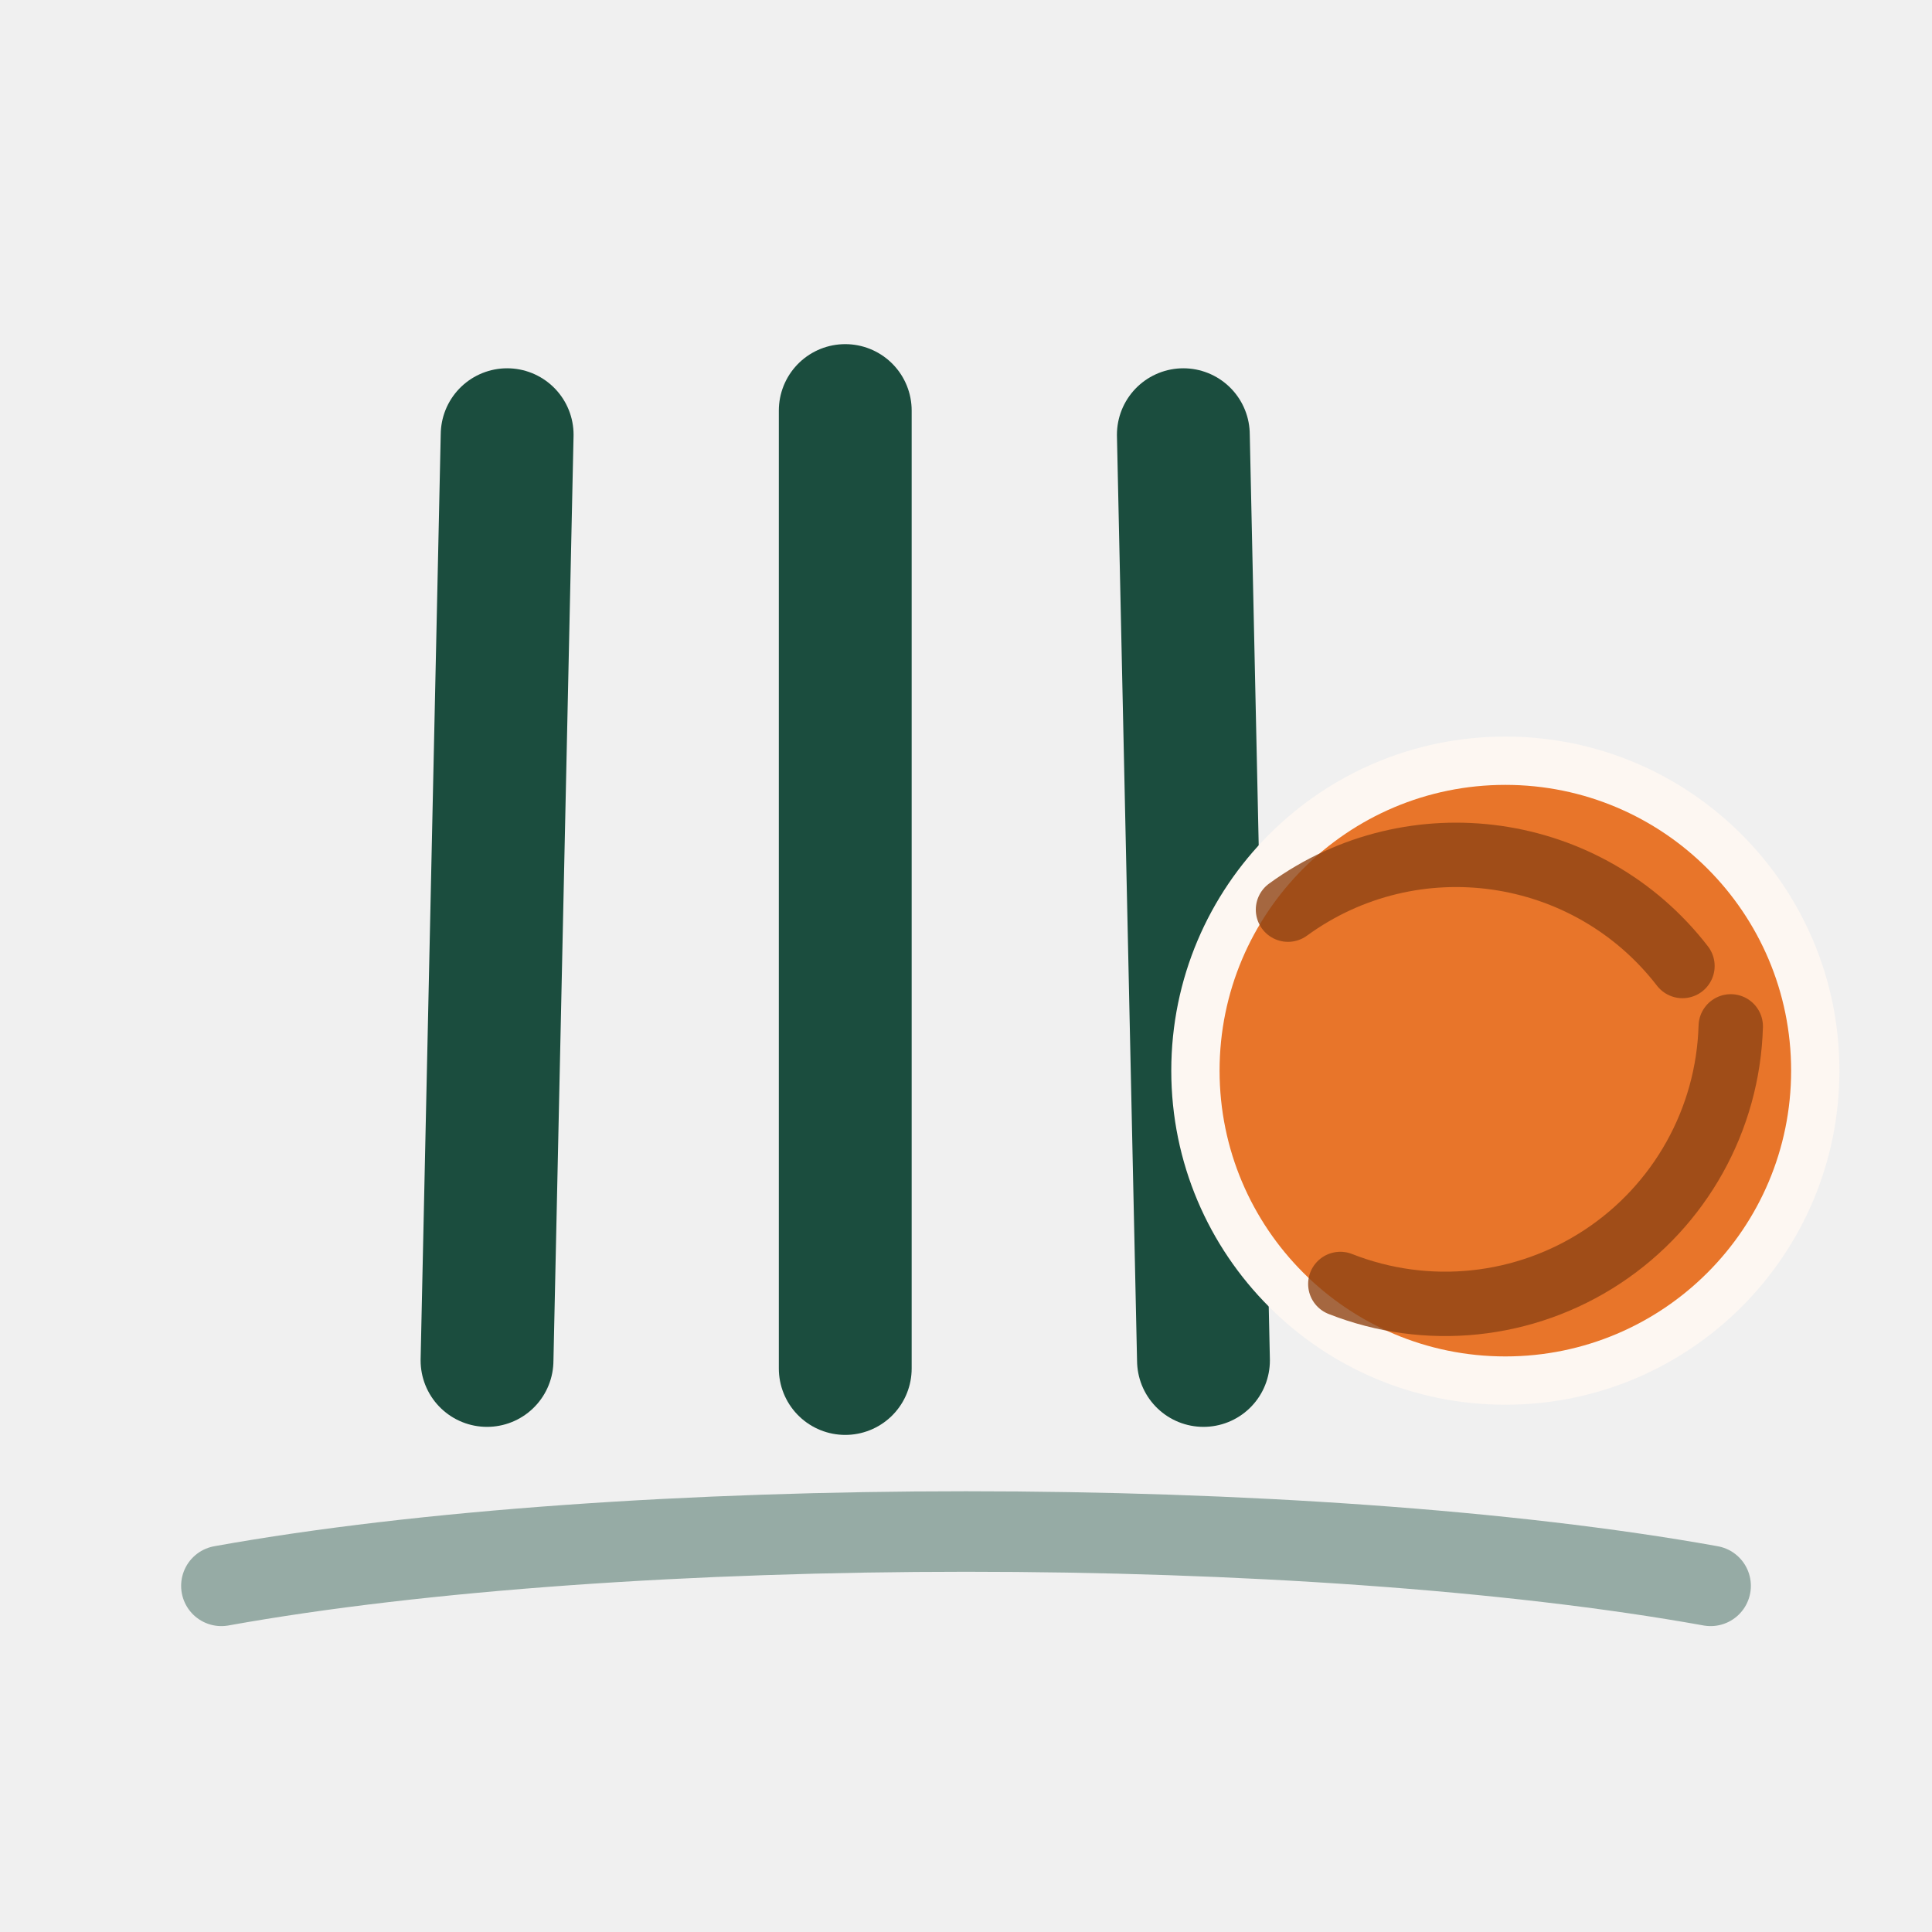
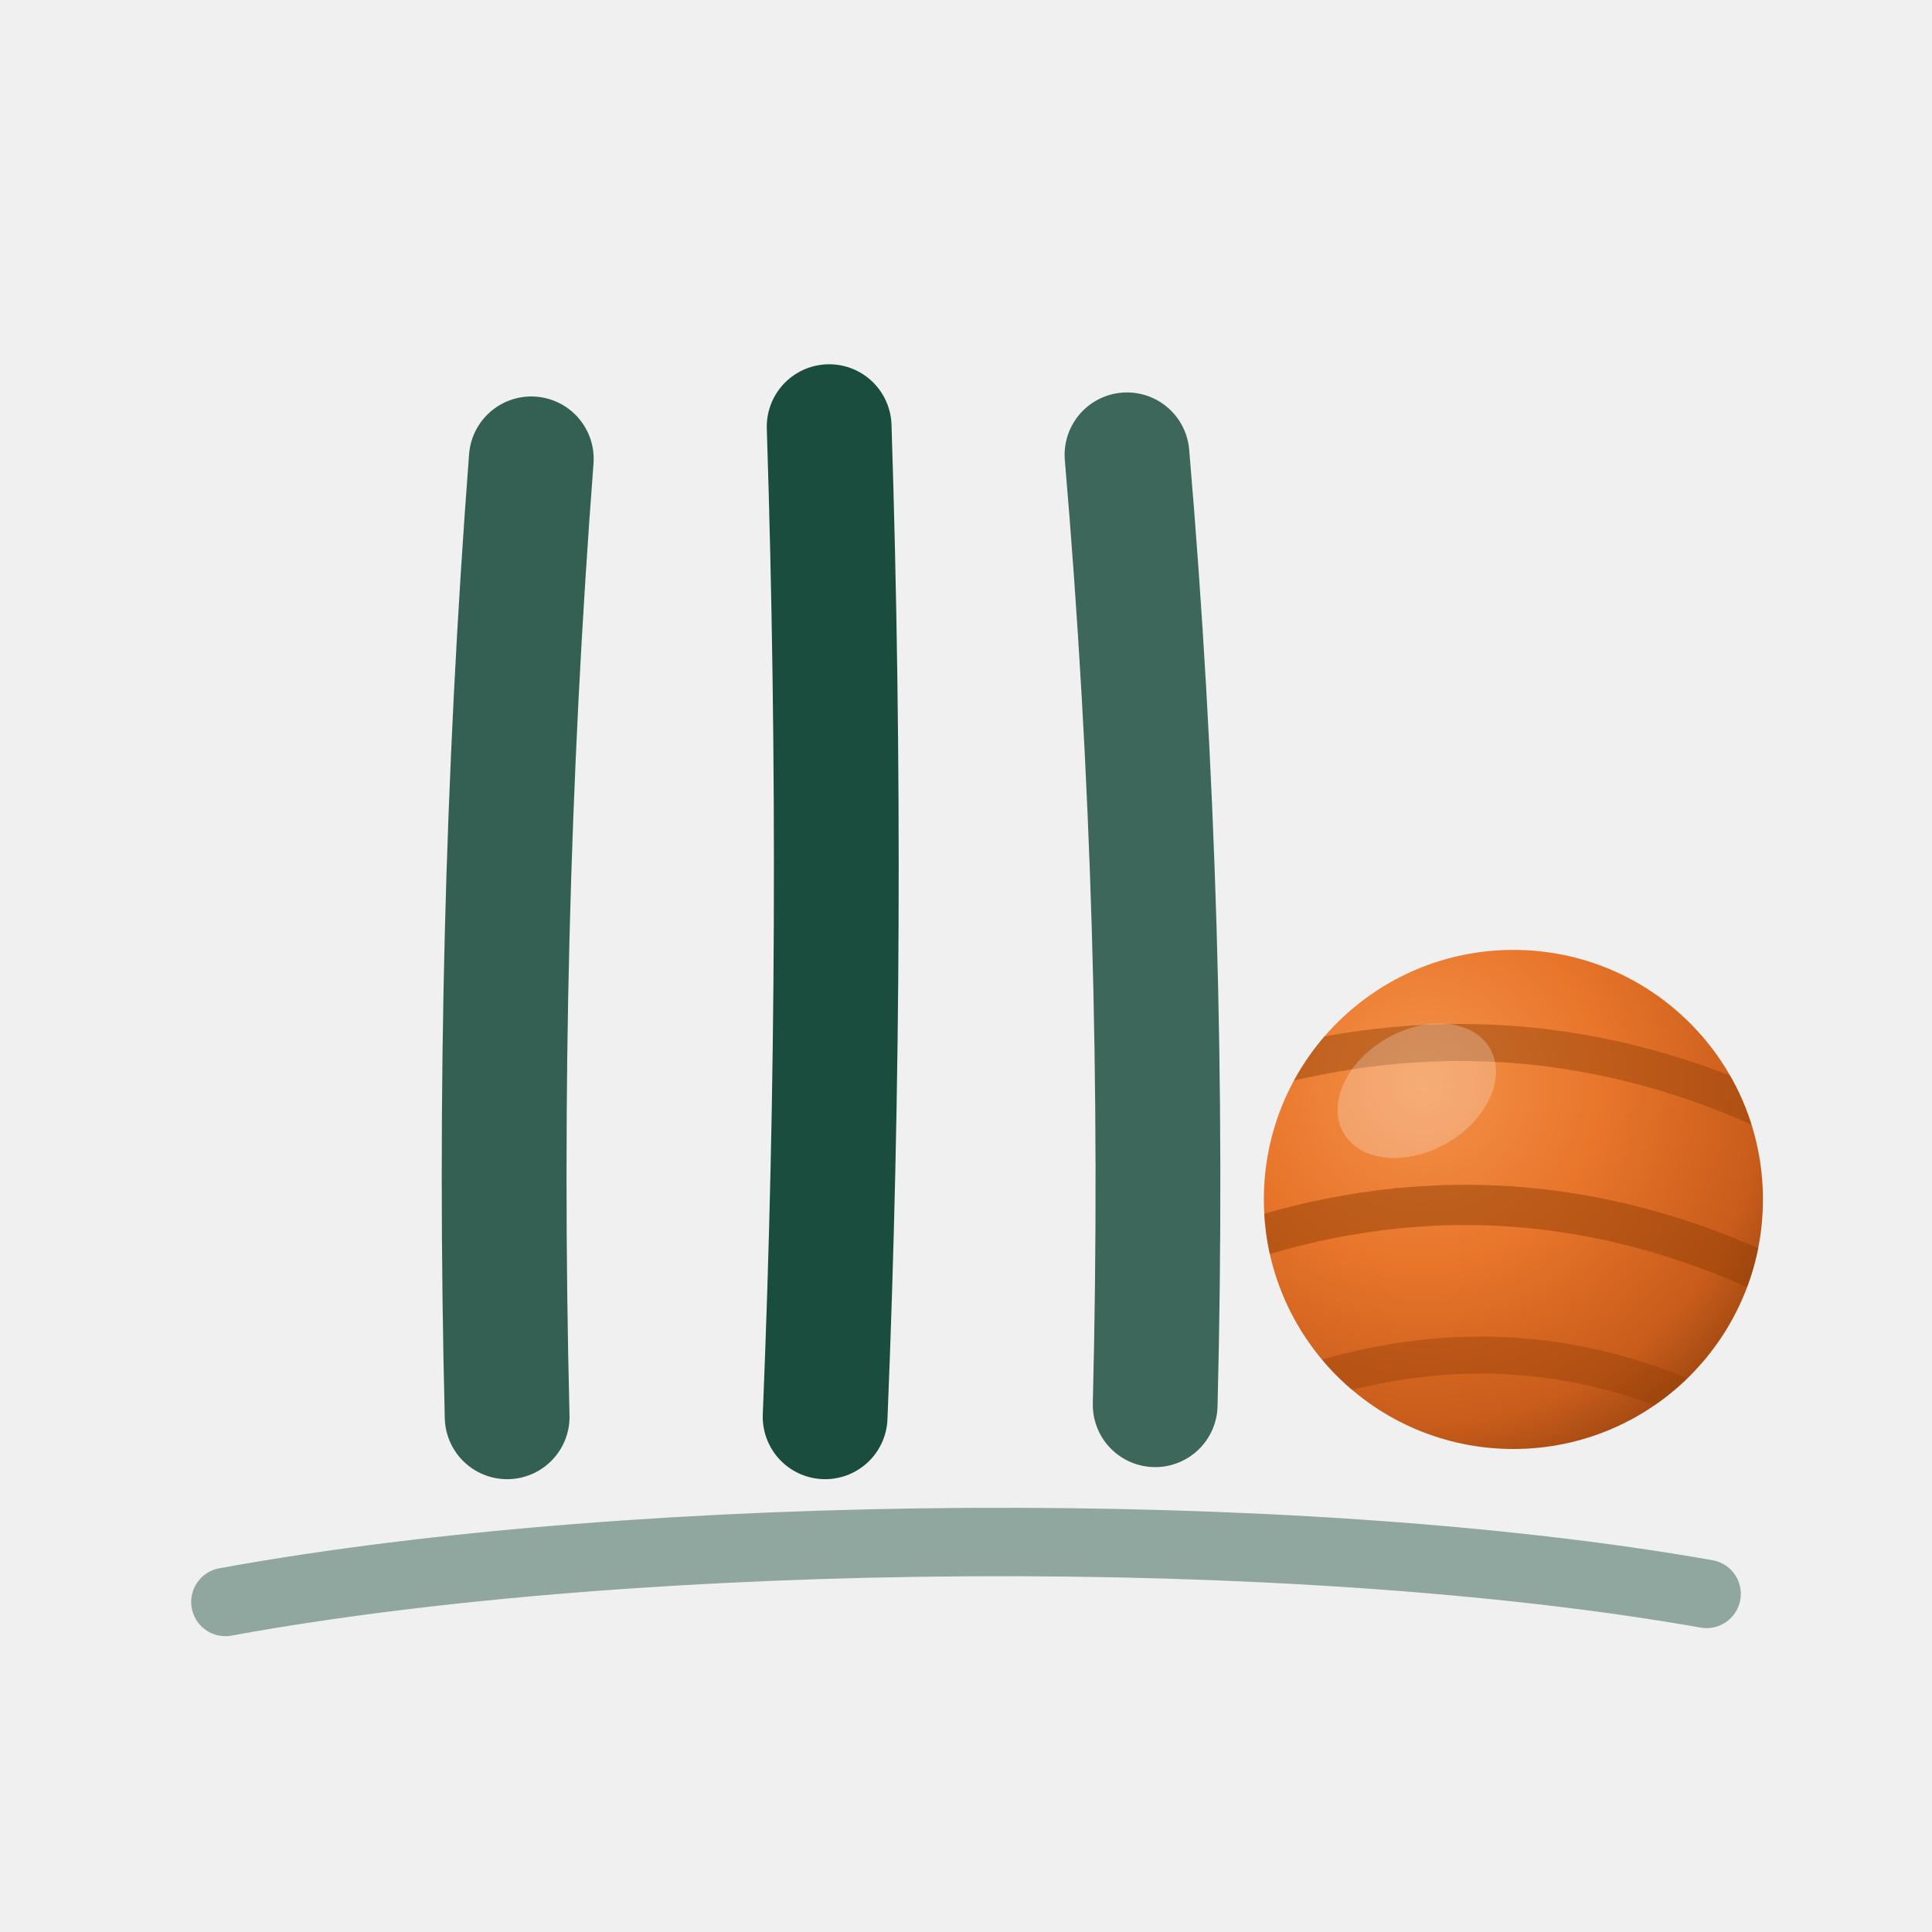
<svg xmlns="http://www.w3.org/2000/svg" viewBox="0 0 48 48" width="48" height="48" role="img" aria-label="Gully Cricket">
-   <g fill="none" stroke="#1b4d3e" stroke-width="3.3" stroke-linecap="round">
-     <path d="M12.6 10.8 12.1 33.8" />
-     <path d="M21 10.2 21 34" />
-     <path d="M29.4 10.8 29.9 33.8" />
+   <defs>
+     <radialGradient id="tape" cx="32%" cy="27%" r="80%">
+       <stop offset="0" stop-color="#f3934a" />
+       <stop offset=".45" stop-color="#e8752a" />
+       <stop offset=".85" stop-color="#c85c1b" />
+       <stop offset="1" stop-color="#a44a12" />
+     </radialGradient>
+     <clipPath id="ball">
+       <circle cx="37.6" cy="29.8" r="6.2" />
+     </clipPath>
+   </defs>
+   <g fill="none" stroke="#1b4d3e" stroke-linecap="round">
+     <g stroke-width="3.1">
+       <path d="M13.2 11.4q-.9 11.8-.6 23.8" opacity=".88" />
+       <path d="M20.6 10.6q.4 12.4-.1 24.6" />
+       <path d="M28 11.3q1 11.7.7 23.6" opacity=".84" />
+     </g>
+     <path d="M5.6 39.8c10.4-1.9 26.6-2 36.8-.2" stroke-width="1.7" opacity=".45" />
  </g>
-   <path d="M5.5 39.4c10-1.8 27-1.8 37 0" fill="none" stroke="#1b4d3e" stroke-width="2" stroke-linecap="round" opacity=".42" />
-   <circle cx="37.4" cy="26.6" r="8.3" fill="#fdf7f2" />
-   <circle cx="37.4" cy="26.6" r="7.1" fill="#e8752a" />
-   <g fill="none" stroke="#8f4414" stroke-width="1.6" stroke-linecap="round" opacity=".8">
-     <path d="M32 22.6a7.1 7.1 0 0 1 9.8 1.4" />
-     <path d="M33.3 31.9a7.1 7.1 0 0 0 9.7-6.4" />
+   <circle cx="37.6" cy="29.8" r="6.2" fill="url(#tape)" />
+   <g clip-path="url(#ball)" fill="none" stroke="#8f3d06" stroke-linecap="round">
+     <path d="M30.9 26.7q6.8-2 13.2 1" stroke-width=".92" opacity=".45" />
+     <path d="M31 30.8q6.6-2.1 13 .9" stroke-width="1" opacity=".5" />
+     <path d="M32.1 34.5q5.7-2 11 .8" stroke-width=".92" opacity=".4" />
  </g>
+   <ellipse cx="35.2" cy="27.1" rx="2.1" ry="1.5" fill="#fff" opacity=".24" transform="rotate(-30 35.2 27.1)" />
</svg>
